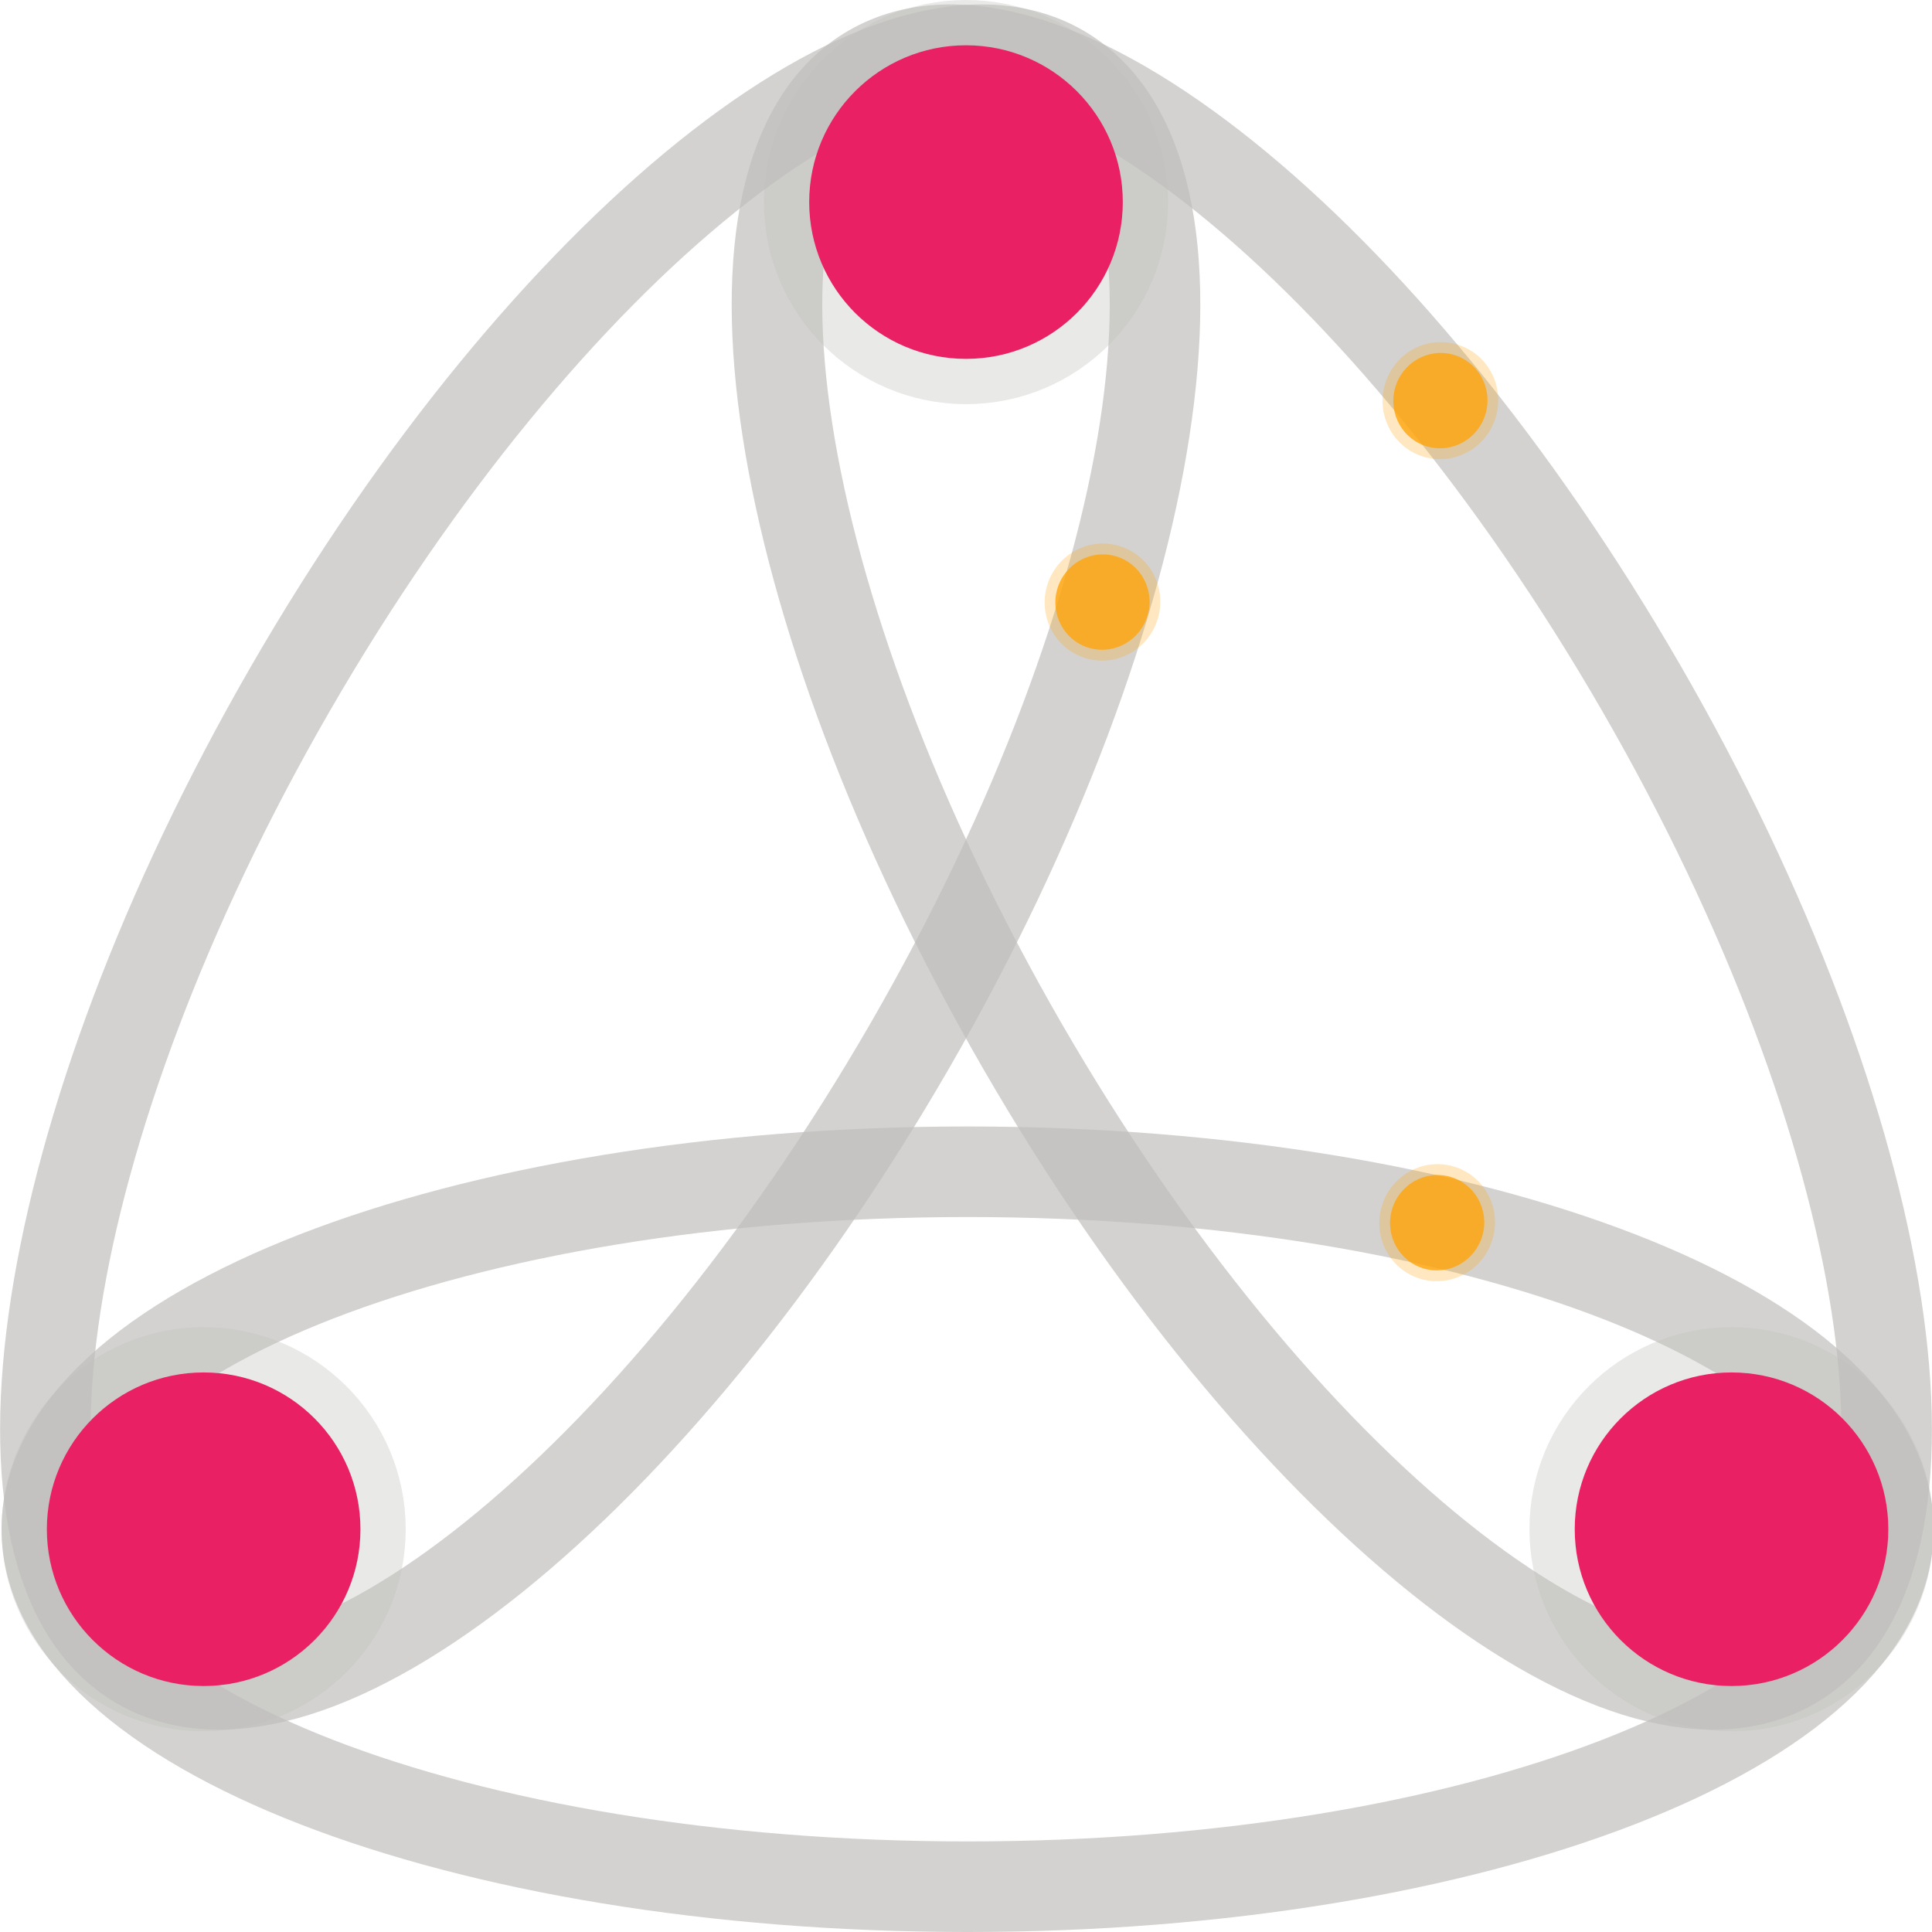
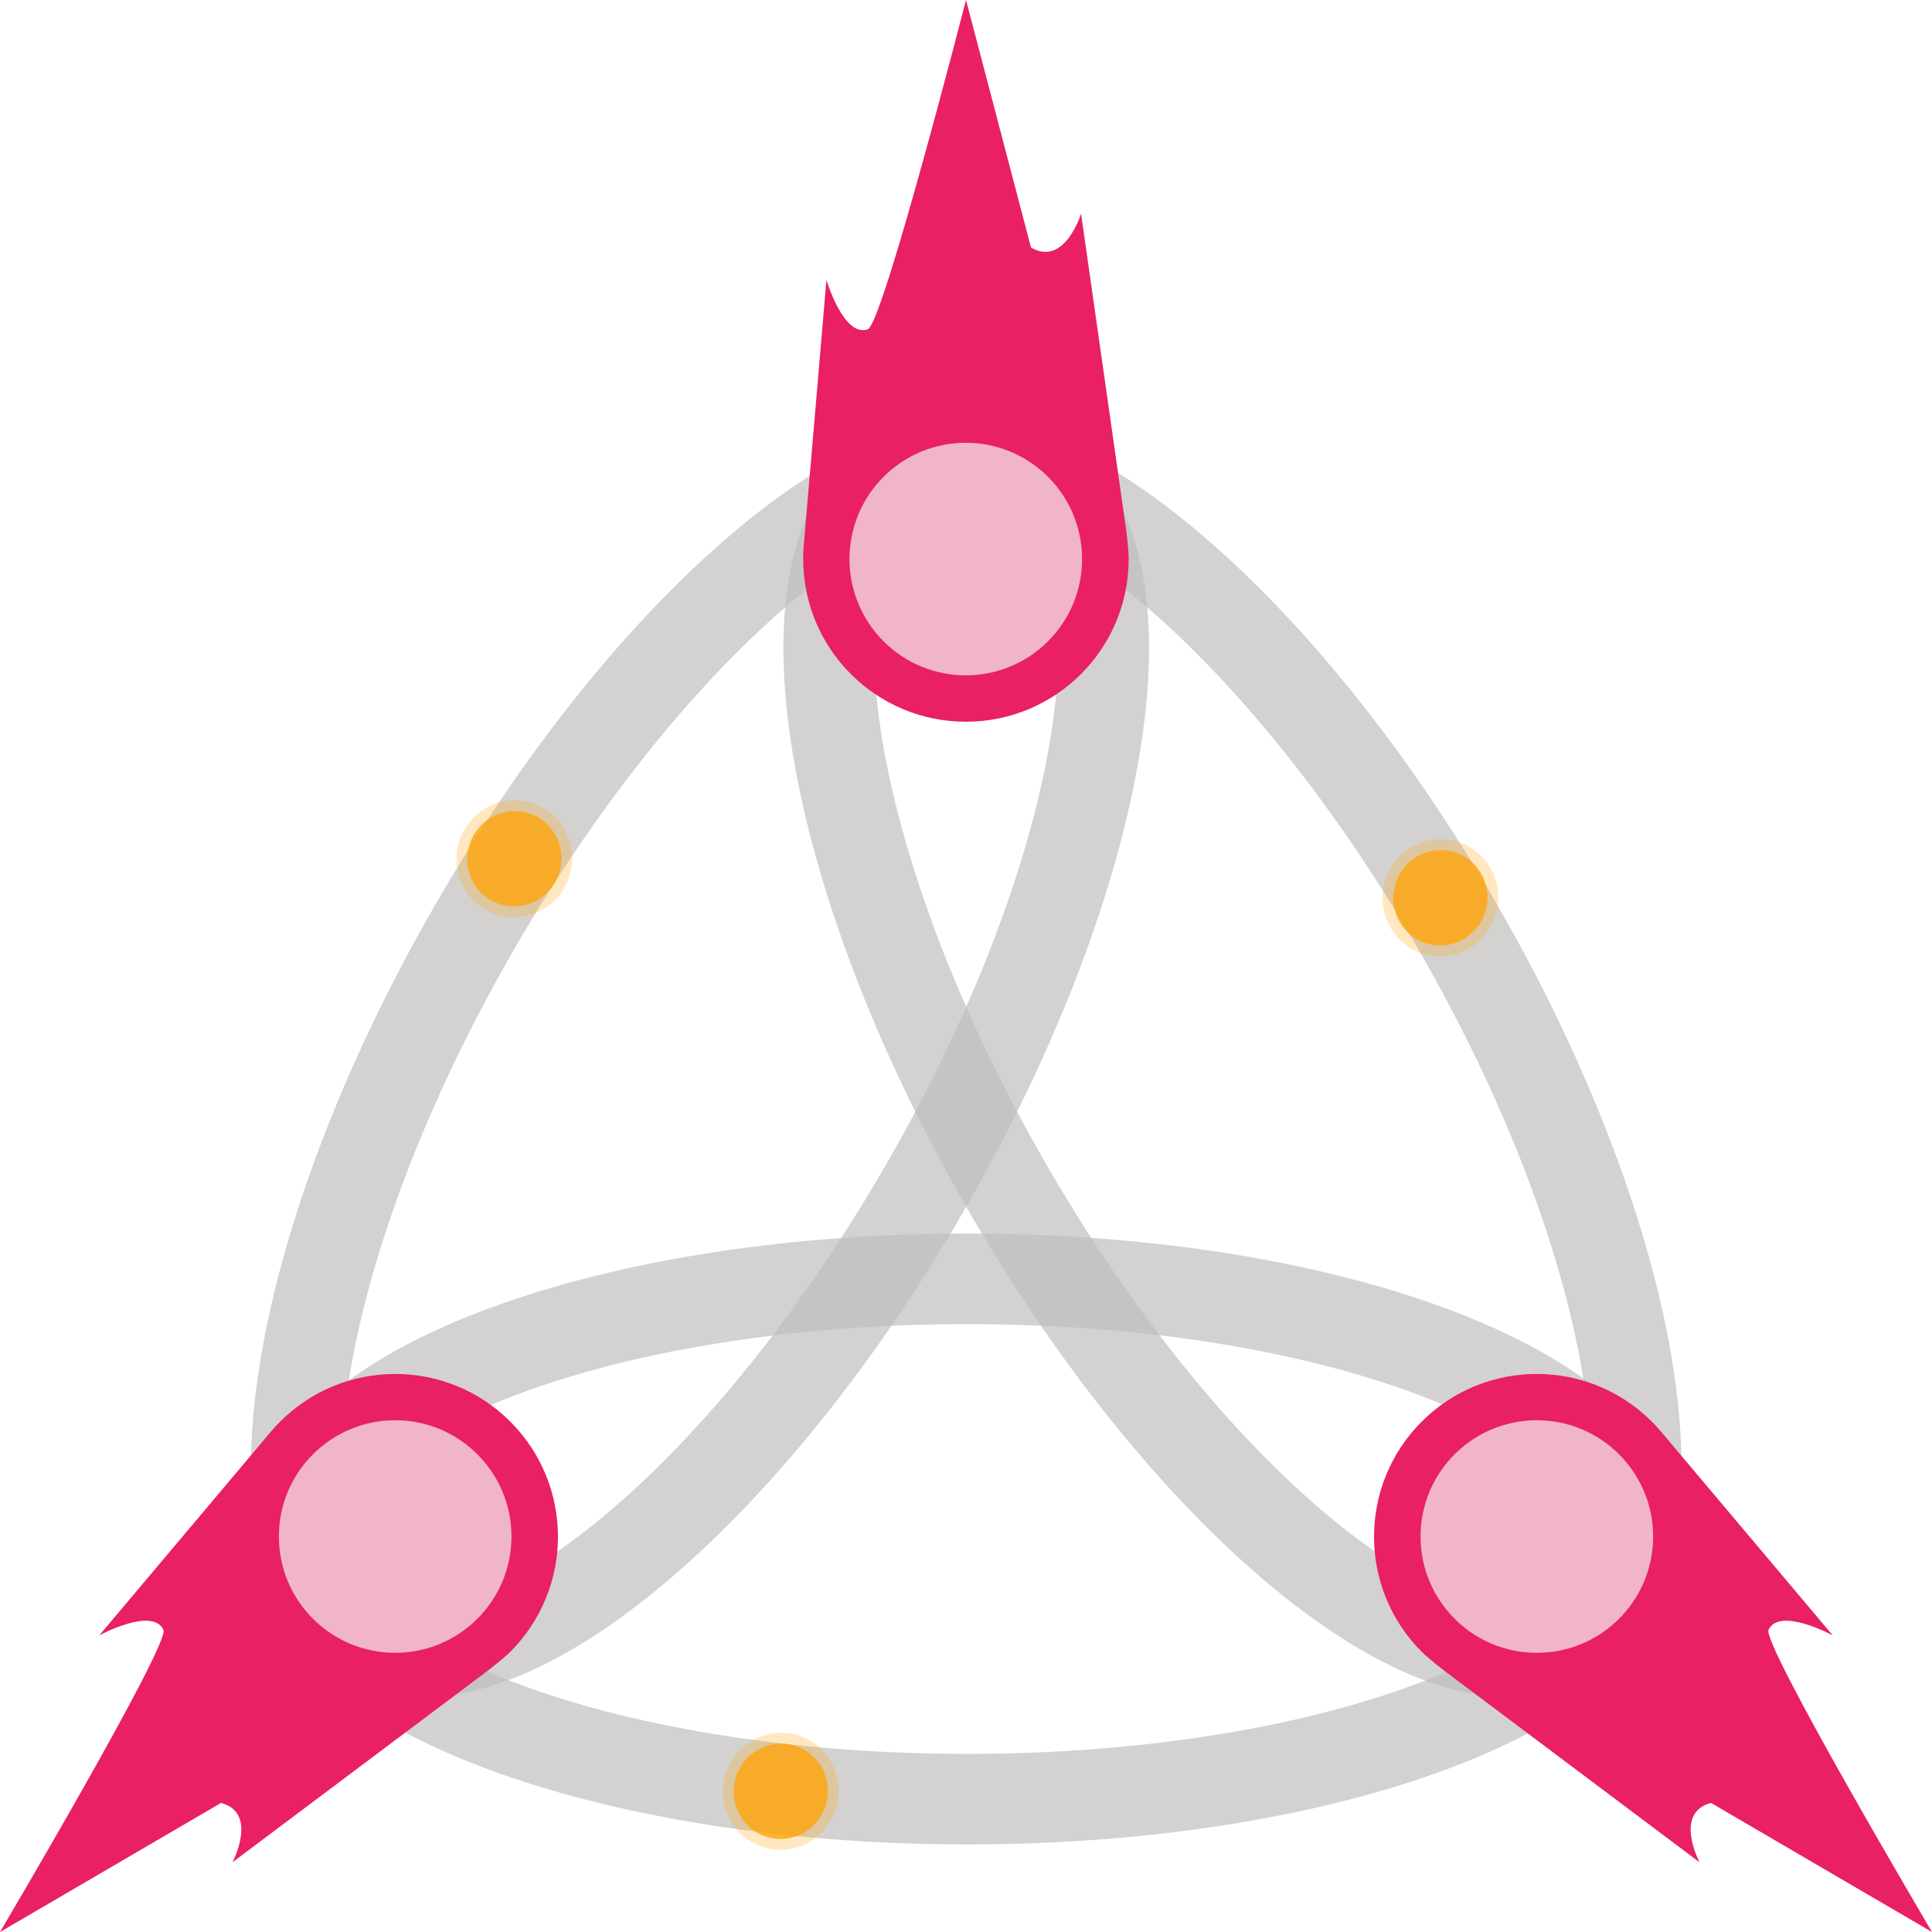
<svg xmlns="http://www.w3.org/2000/svg" width="64" height="64" viewBox="0 0 64 64" fill="none" version="1.1" id="svg2">
  <defs id="defs2" />
-   <ellipse style="fill:none;fill-opacity:0.098;stroke:#c0bfbc;stroke-width:3;stroke-dasharray:none;stroke-opacity:0.698" id="ellipse25" cx="14.933" cy="-31.58" rx="30.5" ry="11.842" transform="rotate(120)" />
-   <ellipse style="fill:none;fill-opacity:0.098;stroke:#c0bfbc;stroke-width:3;stroke-dasharray:none;stroke-opacity:0.698" id="ellipse2" cx="-32.052" cy="-50.658" rx="30.5" ry="11.842" transform="scale(-1)" />
-   <ellipse style="fill:none;fill-opacity:0.098;stroke:#c0bfbc;stroke-width:3;stroke-dasharray:none;stroke-opacity:0.698" id="ellipse3" cx="46.933" cy="-23.846" rx="30.5" ry="11.842" transform="rotate(60)" />
-   <circle style="fill:#e92063;fill-opacity:1;stroke:#c0bfbc;stroke-width:3;stroke-dasharray:none;stroke-opacity:0.346;paint-order:stroke fill markers" id="path13" cx="57.359" cy="50.658" r="5.194" />
-   <g id="g10" transform="translate(9.151992,-5.606466)" style="opacity:0.85;fill:#ffa50a;fill-opacity:1">
+   <ellipse style="fill:none;fill-opacity:0.098;stroke:#c0bfbc;stroke-width:3;stroke-dasharray:none;stroke-opacity:0.698" id="ellipse25" cx="18.731" cy="-37.59" rx="22.197" ry="8.618" transform="rotate(120)" />
+   <ellipse style="fill:none;fill-opacity:0.098;stroke:#c0bfbc;stroke-width:3;stroke-dasharray:none;stroke-opacity:0.698" id="ellipse2" cx="-32.045" cy="-50.981" rx="22.197" ry="8.618" transform="scale(-1)" />
+   <ellipse style="fill:none;fill-opacity:0.098;stroke:#c0bfbc;stroke-width:3;stroke-dasharray:none;stroke-opacity:0.698" id="ellipse3" cx="50.739" cy="-17.848" rx="22.197" ry="8.618" transform="rotate(60)" />
+   <g id="g2" transform="matrix(0,3.479839,-3.479839,0,134.8434,-193.559)">
+     <path style="fill:#e92063;fill-opacity:1;stroke-width:0.01" d="m 74.015,20.358 c 0,0 -2.743,1.622 -2.878,1.556 -0.22,-0.107 0.054,-0.611 0.054,-0.611 -0.65,0.548 -1.301,1.096 -1.951,1.644 -0.029,0.025 -0.057,0.051 -0.084,0.078 -0.605,0.605 -0.605,1.586 0,2.191 0.605,0.605 1.586,0.605 2.191,0 0.066,-0.066 0.176,-0.209 0.176,-0.209 l 1.828,-2.436 c 0,0 -0.471,0.25 -0.565,-0.109 z" id="path2" />
+     <circle style="fill:#f3f3f3;fill-opacity:0.703;stroke-width:0.01" cx="70.25" cy="24.12" r="1.107" id="circle2-0" />
+   </g>
+   <g id="g3" transform="matrix(0,3.479839,3.479839,0,-70.84338,-193.559)">
+     <path style="fill:#e92063;fill-opacity:1;stroke-width:0.01" d="m 74.015,20.358 c 0,0 -2.743,1.622 -2.878,1.556 -0.22,-0.107 0.054,-0.611 0.054,-0.611 -0.65,0.548 -1.301,1.096 -1.951,1.644 -0.029,0.025 -0.057,0.051 -0.084,0.078 -0.605,0.605 -0.605,1.586 0,2.191 0.605,0.605 1.586,0.605 2.191,0 0.066,-0.066 0.176,-0.209 0.176,-0.209 l 1.828,-2.436 c 0,0 -0.471,0.25 -0.565,-0.109 z" id="path1" />
+     <circle style="fill:#f3f3f3;fill-opacity:0.703;stroke-width:0.01" cx="70.25" cy="24.12" r="1.107" id="circle3" />
+   </g>
+   <g id="g4" transform="matrix(2.460617,-2.460617,2.460617,2.460617,-200.2156,132.0279)">
+     <path style="fill:#e92063;fill-opacity:1;stroke-width:0.01" d="m 74.015,20.358 c 0,0 -2.743,1.622 -2.878,1.556 -0.22,-0.107 0.054,-0.611 0.054,-0.611 -0.65,0.548 -1.301,1.096 -1.951,1.644 -0.029,0.025 -0.057,0.051 -0.084,0.078 -0.605,0.605 -0.605,1.586 0,2.191 0.605,0.605 1.586,0.605 2.191,0 0.066,-0.066 0.176,-0.209 0.176,-0.209 l 1.828,-2.436 c 0,0 -0.471,0.25 -0.565,-0.109 z" id="path3" />
+     <circle style="fill:#f3f3f3;fill-opacity:0.703;stroke-width:0.01" cx="70.25" cy="24.12" r="1.107" id="circle4" />
+   </g>
+   <g id="g7" transform="translate(20.34624,4.188498)" style="opacity:0.85;fill:#ffa50a;fill-opacity:1">
+     <ellipse style="fill:#ffa50a;fill-opacity:0.3;stroke:none;stroke-width:3;stroke-linejoin:round;stroke-dasharray:none;stroke-opacity:1;paint-order:stroke markers fill" id="ellipse6" cx="17.382" cy="33.163" rx="1.941" ry="1.914" transform="matrix(-0.2650858,0.9642248,0.9642248,0.2650858,0,0)" />
+     <ellipse style="fill:#ffa50a;fill-opacity:1;stroke:none;stroke-width:3;stroke-linejoin:round;stroke-dasharray:none;stroke-opacity:1;paint-order:stroke markers fill" id="ellipse7" cx="17.382" cy="33.163" rx="1.581" ry="1.559" transform="matrix(-0.2650858,0.9642248,0.9642248,0.2650858,0,0)" />
+   </g>
+   <g id="g10" transform="translate(-1.504068,33.78866)" style="opacity:0.85;fill:#ffa50a;fill-opacity:1">
    <ellipse style="fill:#ffa50a;fill-opacity:0.3;stroke:none;stroke-width:3;stroke-linejoin:round;stroke-dasharray:none;stroke-opacity:1;paint-order:stroke markers fill" id="ellipse9" cx="17.382" cy="33.163" rx="1.941" ry="1.914" transform="matrix(-0.2650858,0.9642248,0.9642248,0.2650858,0,0)" />
    <ellipse style="fill:#ffa50a;fill-opacity:1;stroke:none;stroke-width:3;stroke-linejoin:round;stroke-dasharray:none;stroke-opacity:1;paint-order:stroke markers fill" id="ellipse10" cx="17.382" cy="33.163" rx="1.581" ry="1.559" transform="matrix(-0.2650858,0.9642248,0.9642248,0.2650858,0,0)" />
  </g>
-   <circle style="fill:#e92063;fill-opacity:1;stroke:#c0bfbc;stroke-width:3;stroke-dasharray:none;stroke-opacity:0.346;paint-order:stroke fill markers" id="circle1" cx="6.746" cy="50.658" r="5.194" />
-   <circle style="fill:#e92063;fill-opacity:1;stroke:#c0bfbc;stroke-width:3;stroke-dasharray:none;stroke-opacity:0.346;paint-order:stroke fill markers" id="circle2" cx="32" cy="6.694" r="5.194" />
-   <g id="g5" transform="translate(20.34624,-12.27996)" style="opacity:0.85;fill:#ffa50a;fill-opacity:1">
+   <g id="g5" transform="translate(-10.3303,2.896854)" style="opacity:0.85;fill:#ffa50a;fill-opacity:1">
    <ellipse style="fill:#ffa50a;fill-opacity:0.3;stroke:none;stroke-width:3;stroke-linejoin:round;stroke-dasharray:none;stroke-opacity:1;paint-order:stroke markers fill" id="ellipse4" cx="17.382" cy="33.163" rx="1.941" ry="1.914" transform="matrix(-0.2650858,0.9642248,0.9642248,0.2650858,0,0)" />
    <ellipse style="fill:#ffa50a;fill-opacity:1;stroke:none;stroke-width:3;stroke-linejoin:round;stroke-dasharray:none;stroke-opacity:1;paint-order:stroke markers fill" id="ellipse5" cx="17.382" cy="33.163" rx="1.581" ry="1.559" transform="matrix(-0.2650858,0.9642248,0.9642248,0.2650858,0,0)" />
  </g>
-   <g id="g7" transform="translate(20.2386,14.95219)" style="opacity:0.85;fill:#ffa50a;fill-opacity:1">
-     <ellipse style="fill:#ffa50a;fill-opacity:0.3;stroke:none;stroke-width:3;stroke-linejoin:round;stroke-dasharray:none;stroke-opacity:1;paint-order:stroke markers fill" id="ellipse6" cx="17.382" cy="33.163" rx="1.941" ry="1.914" transform="matrix(-0.2650858,0.9642248,0.9642248,0.2650858,0,0)" />
-     <ellipse style="fill:#ffa50a;fill-opacity:1;stroke:none;stroke-width:3;stroke-linejoin:round;stroke-dasharray:none;stroke-opacity:1;paint-order:stroke markers fill" id="ellipse7" cx="17.382" cy="33.163" rx="1.581" ry="1.559" transform="matrix(-0.2650858,0.9642248,0.9642248,0.2650858,0,0)" />
-   </g>
</svg>
